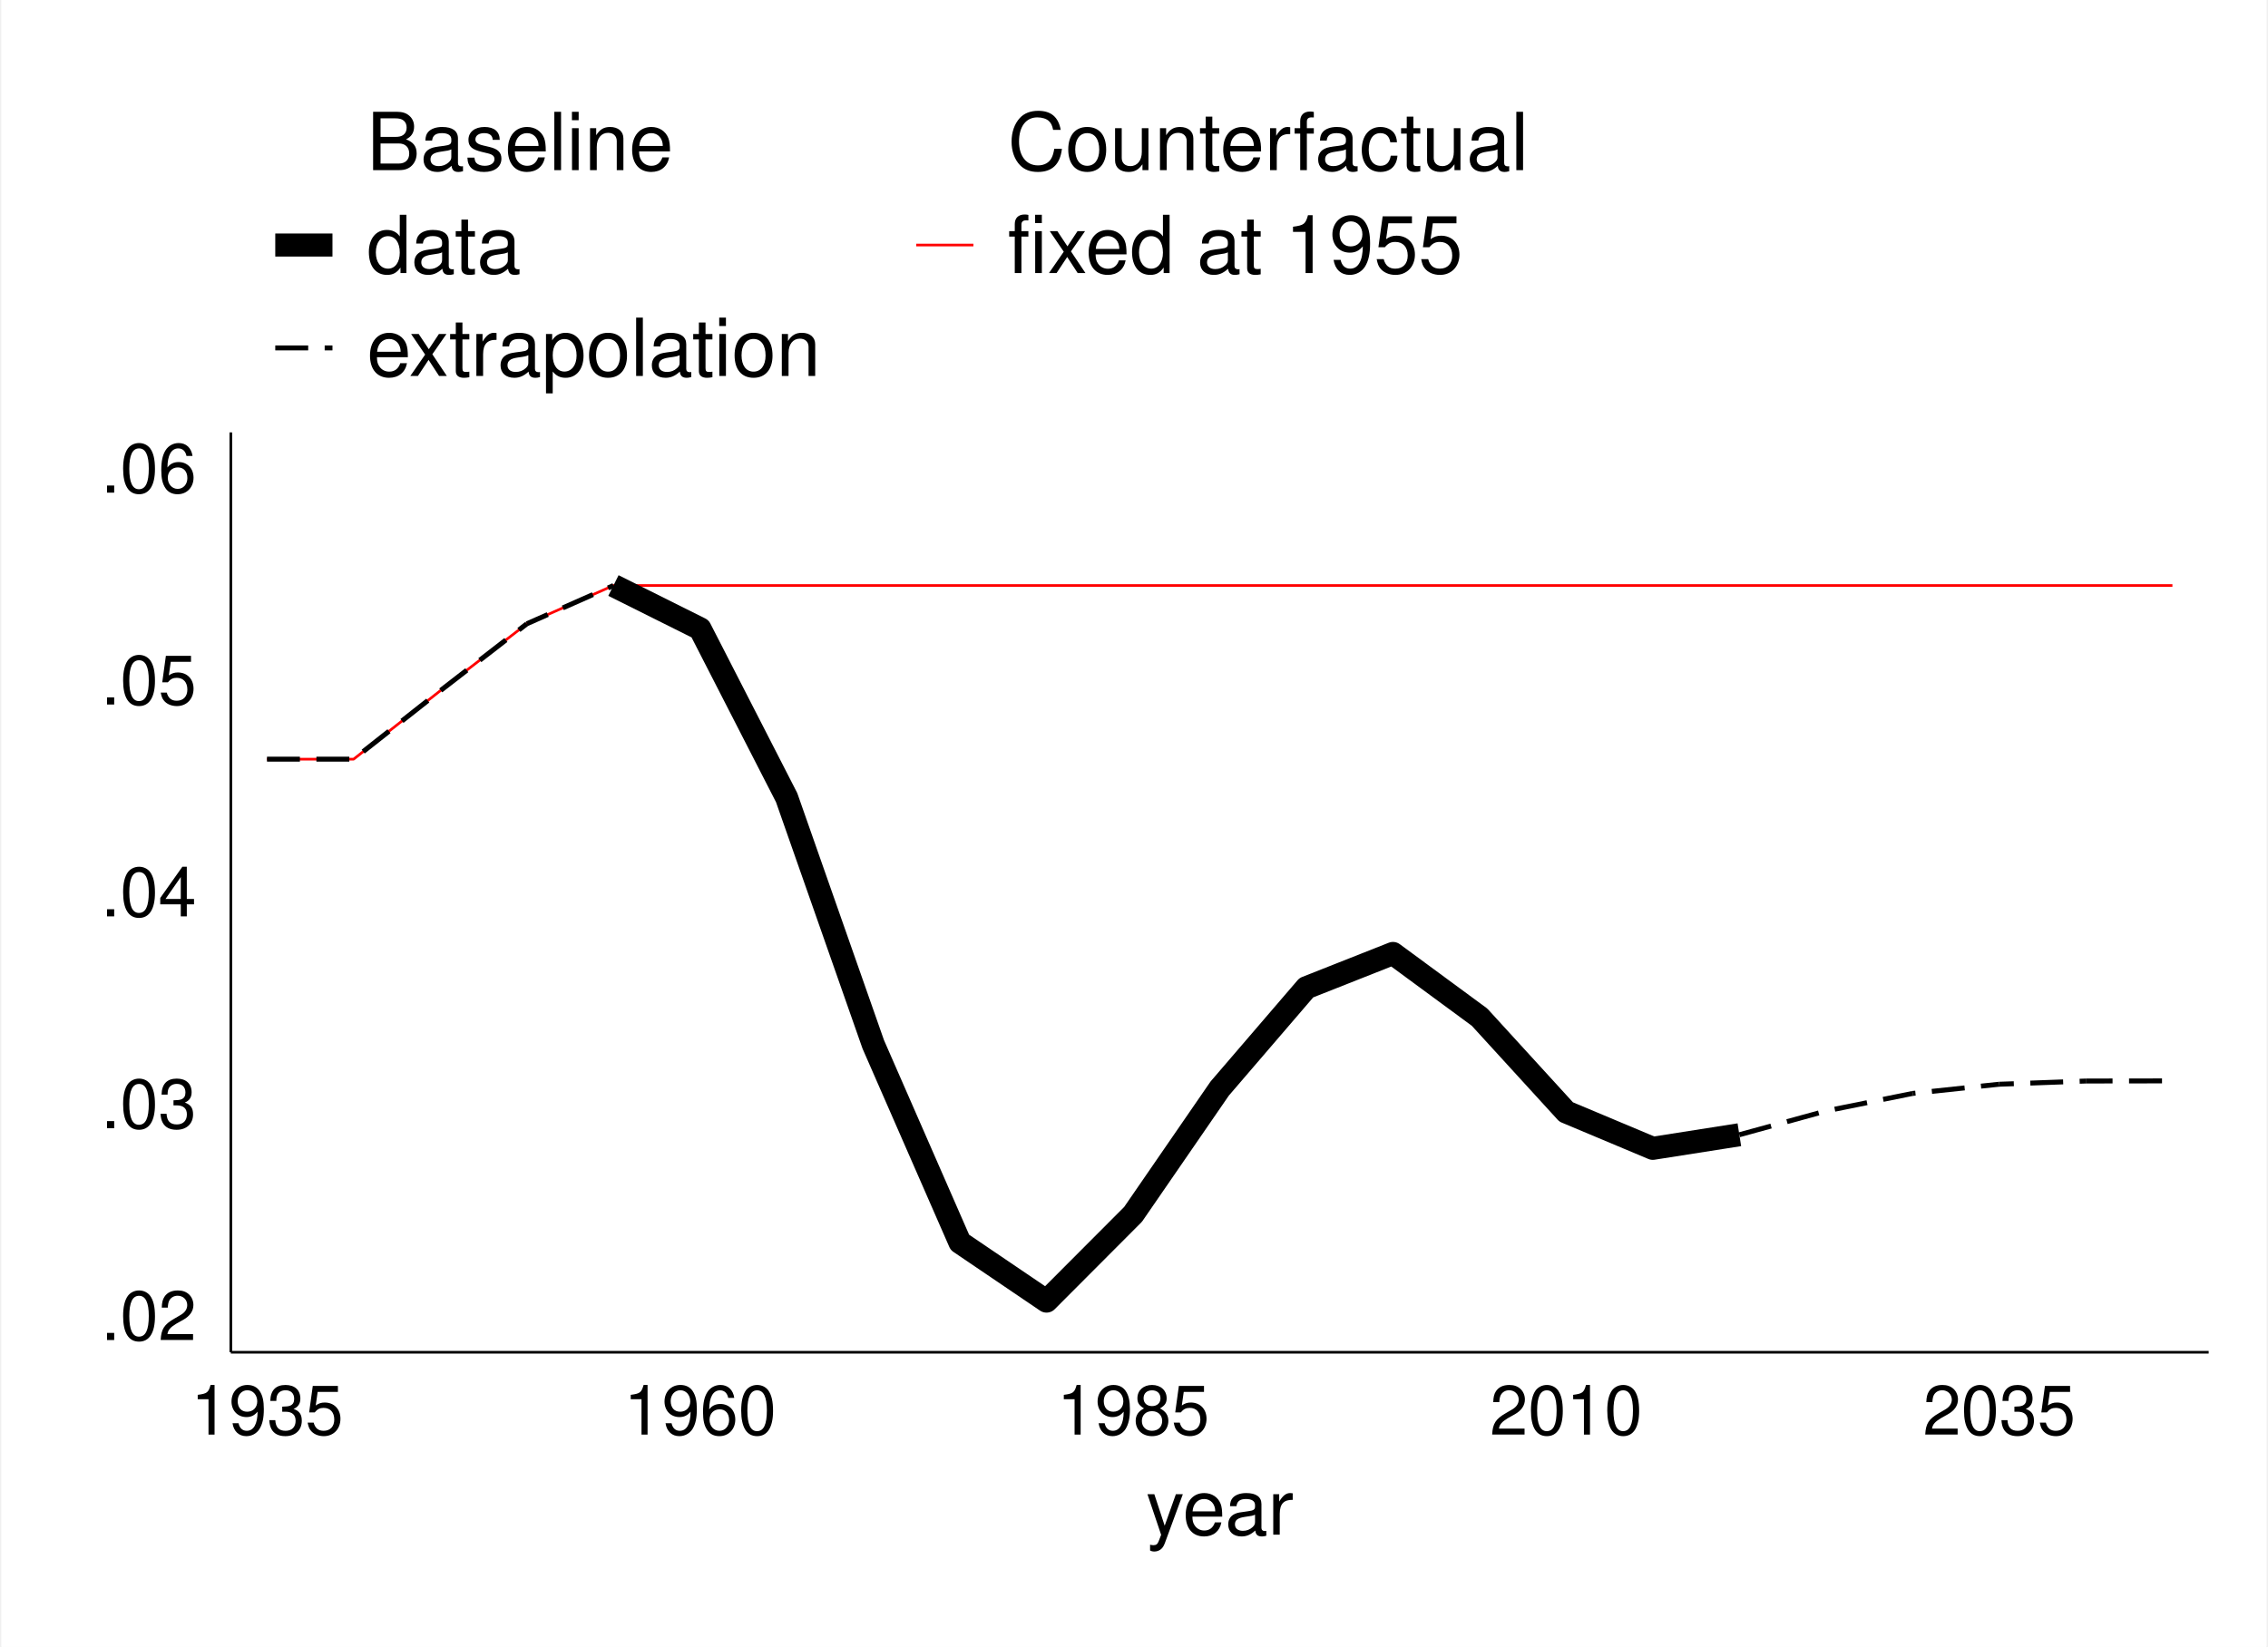
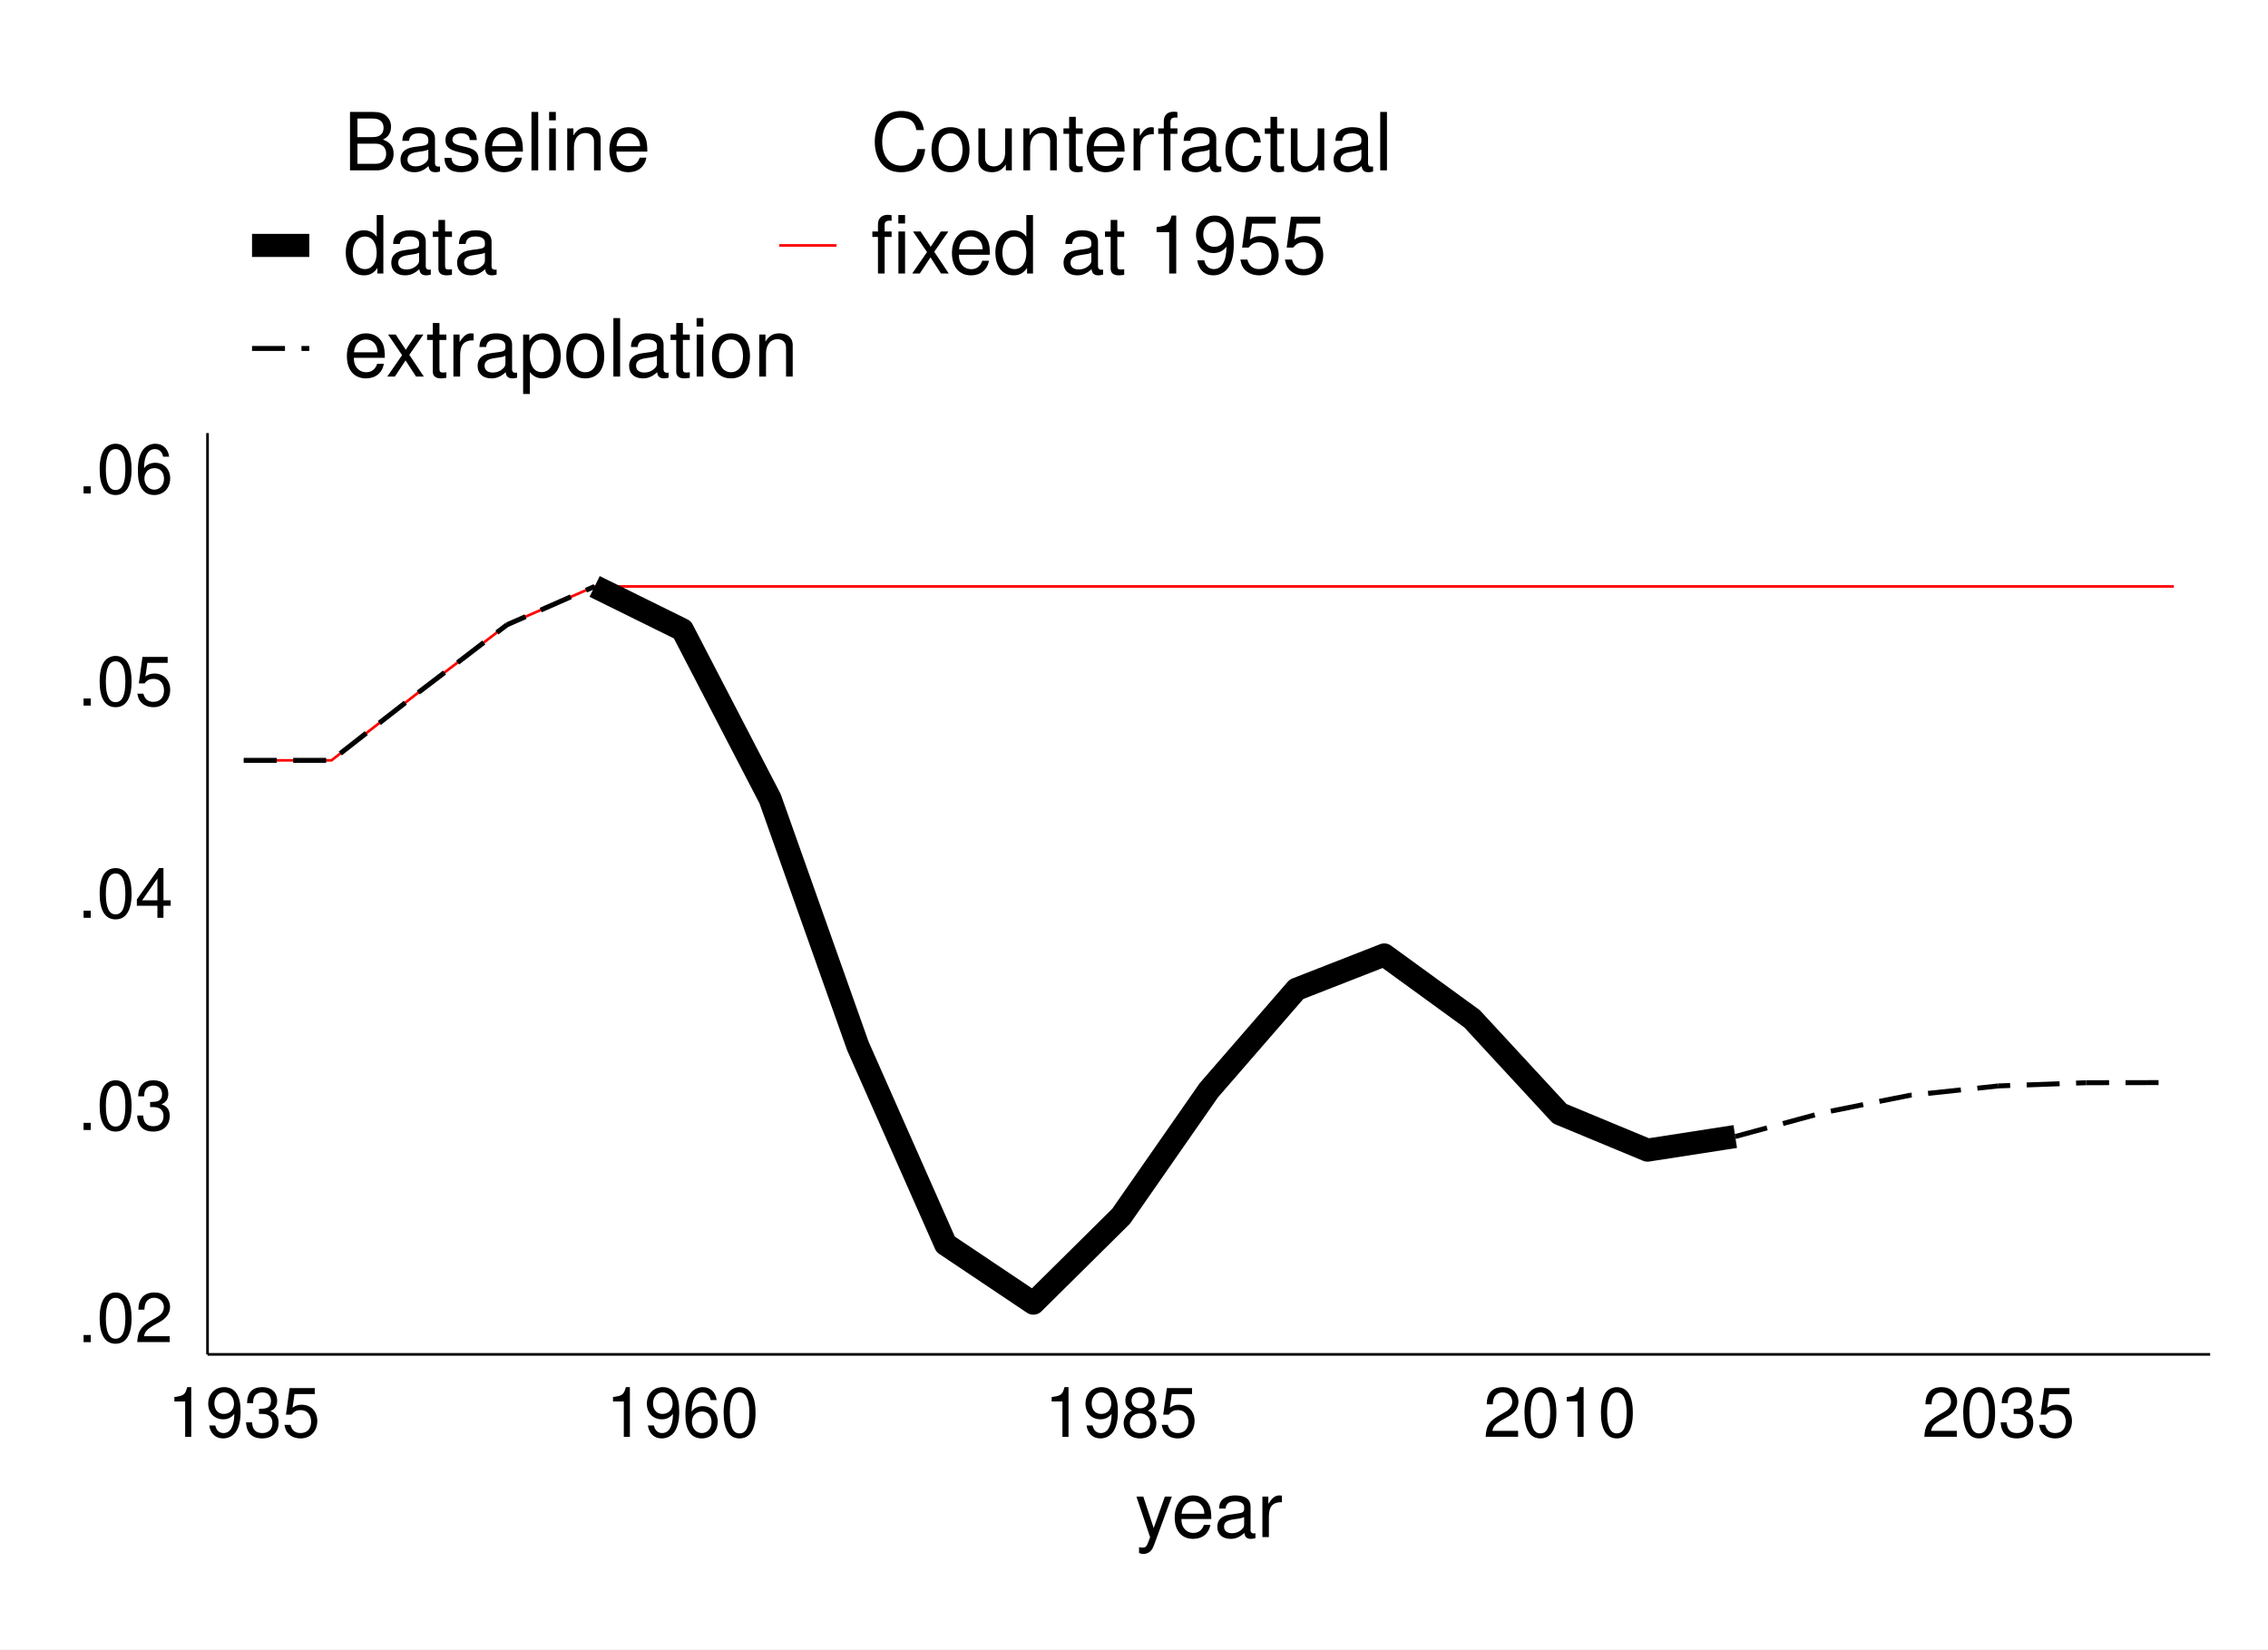
- <svg xmlns="http://www.w3.org/2000/svg" version="1.1" width="3.58in" height="2.60in" viewBox="0 0 2574 1872">
+ <svg xmlns="http://www.w3.org/2000/svg" version="1.1" width="3.575in" height="2.600in" viewBox="0 0 2574 1872">
  <rect x="0" y="0" width="2574" height="1872" style="fill:#FFFFFF;stroke:none" />
  <rect x="0.00" y="0.00" width="2573.92" height="1872.00" style="fill:#FFFFFF" />
  <rect x="1.50" y="1.50" width="2570.92" height="1869.00" style="fill:none;stroke:#FFFFFF;stroke-width:3.00" />
-   <rect x="260.54" y="491.57" width="2247.83" height="1045.72" style="fill:#FFFFFF" />
-   <rect x="262.04" y="493.07" width="2244.83" height="1042.72" style="fill:none;stroke:#FFFFFF;stroke-width:3.00" />
-   <path d=" M301.64 863.04 L400.10 863.04 L498.55 785.26 L596.93 709.16 L695.38 665.64 L793.84 665.64 L892.21 665.64 L990.67 665.64 L1089.12 665.64 L1187.58 665.64 L1285.95 665.64 L1384.41 665.64 L1482.87 665.64 L1581.32 665.64 L1679.70 665.64 L1778.15 665.64 L1876.61 665.64 L1974.98 665.64 L2073.44 665.64 L2171.89 665.64 L2270.35 665.64 L2368.72 665.64 L2467.18 665.64" stroke-linejoin="round" style="fill:none;stroke:#FF0000;stroke-width:3.00" />
-   <path d=" M695.38 665.64 L793.84 714.79 L892.21 906.72 L990.67 1187.29 L1089.12 1412.37 L1187.58 1479.13 L1285.95 1380.51 L1384.41 1237.49 L1482.87 1122.86 L1581.32 1083.93 L1679.70 1156.33 L1778.15 1264.11 L1876.61 1305.46 L1974.98 1290.02" stroke-linejoin="round" style="fill:none;stroke:#000000;stroke-width:26.21" />
-   <line x1="301.64" y1="863.04" x2="339.04" y2="863.04" style="stroke:#000000;stroke-width:5.62" />
-   <line x1="357.79" y1="863.04" x2="395.19" y2="863.04" style="stroke:#000000;stroke-width:5.62" />
-   <line x1="410.96" y1="854.43" x2="440.31" y2="831.27" style="stroke:#000000;stroke-width:5.62" />
-   <line x1="455.03" y1="819.60" x2="484.39" y2="796.44" style="stroke:#000000;stroke-width:5.62" />
-   <line x1="499.11" y1="784.85" x2="528.72" y2="761.93" style="stroke:#000000;stroke-width:5.62" />
-   <line x1="543.52" y1="750.51" x2="573.12" y2="727.58" style="stroke:#000000;stroke-width:5.62" />
-   <line x1="587.92" y1="716.16" x2="596.93" y2="709.16" style="stroke:#000000;stroke-width:5.62" />
-   <line x1="596.93" y1="709.16" x2="620.74" y2="698.62" style="stroke:#000000;stroke-width:5.62" />
-   <line x1="637.87" y1="691.06" x2="672.06" y2="675.94" style="stroke:#000000;stroke-width:5.62" />
-   <line x1="689.27" y1="668.38" x2="695.38" y2="665.64" style="stroke:#000000;stroke-width:5.62" />
+   <rect x="235.52" y="491.57" width="2272.84" height="1045.72" style="fill:#FFFFFF" />
+   <rect x="237.02" y="493.07" width="2269.84" height="1042.72" style="fill:none;stroke:#FFFFFF;stroke-opacity:0.00;stroke-width:3.00" />
+   <path d=" M276.62 863.04 L376.21 863.04 L475.79 785.26 L575.37 709.16 L674.87 665.64 L774.45 665.64 L874.03 665.64 L973.62 665.64 L1073.20 665.64 L1172.78 665.64 L1272.36 665.64 L1371.94 665.64 L1471.44 665.64 L1571.02 665.64 L1670.61 665.64 L1770.19 665.64 L1869.77 665.64 L1969.35 665.64 L2068.93 665.64 L2168.43 665.64 L2268.02 665.64 L2367.60 665.64 L2467.18 665.64" stroke-linejoin="round" style="fill:none;stroke:#FF0000;stroke-width:3.00" />
+   <path d=" M674.87 665.64 L774.45 714.79 L874.03 906.72 L973.62 1187.29 L1073.20 1412.37 L1172.78 1479.13 L1272.36 1380.51 L1371.94 1237.49 L1471.44 1122.86 L1571.02 1083.93 L1670.61 1156.33 L1770.19 1264.11 L1869.77 1305.46 L1969.35 1290.02" stroke-linejoin="round" style="fill:none;stroke:#000000;stroke-width:26.21" />
+   <line x1="276.62" y1="863.04" x2="314.03" y2="863.04" style="stroke:#000000;stroke-width:5.62" />
+   <line x1="332.77" y1="863.04" x2="370.17" y2="863.04" style="stroke:#000000;stroke-width:5.62" />
+   <line x1="386.18" y1="855.24" x2="415.70" y2="832.15" style="stroke:#000000;stroke-width:5.62" />
+   <line x1="430.50" y1="820.65" x2="460.02" y2="797.64" style="stroke:#000000;stroke-width:5.62" />
+   <line x1="474.74" y1="786.06" x2="475.79" y2="785.26" style="stroke:#000000;stroke-width:5.62" />
+   <line x1="475.79" y1="785.26" x2="504.50" y2="763.38" style="stroke:#000000;stroke-width:5.62" />
+   <line x1="519.38" y1="752.03" x2="549.07" y2="729.27" style="stroke:#000000;stroke-width:5.62" />
+   <line x1="563.95" y1="717.93" x2="575.37" y2="709.16" style="stroke:#000000;stroke-width:5.62" />
+   <line x1="575.37" y1="709.16" x2="596.52" y2="699.91" style="stroke:#000000;stroke-width:5.62" />
+   <line x1="613.66" y1="692.43" x2="647.92" y2="677.39" style="stroke:#000000;stroke-width:5.62" />
+   <line x1="665.06" y1="669.90" x2="674.87" y2="665.64" style="stroke:#000000;stroke-width:5.62" />
  <path d="" stroke-linejoin="round" style="fill:none;stroke:#000000;stroke-width:5.62" />
-   <line x1="1974.98" y1="1290.02" x2="2011.02" y2="1280.12" style="stroke:#000000;stroke-width:5.62" />
-   <line x1="2029.12" y1="1275.14" x2="2065.15" y2="1265.24" style="stroke:#000000;stroke-width:5.62" />
-   <line x1="2083.41" y1="1260.98" x2="2120.09" y2="1253.58" style="stroke:#000000;stroke-width:5.62" />
-   <line x1="2138.43" y1="1249.80" x2="2171.89" y2="1243.04" style="stroke:#000000;stroke-width:5.62" />
-   <line x1="2171.89" y1="1243.04" x2="2175.11" y2="1242.72" style="stroke:#000000;stroke-width:5.62" />
-   <line x1="2193.77" y1="1240.71" x2="2231.01" y2="1236.77" style="stroke:#000000;stroke-width:5.62" />
-   <line x1="2249.60" y1="1234.75" x2="2270.35" y2="1232.58" style="stroke:#000000;stroke-width:5.62" />
-   <line x1="2270.35" y1="1232.58" x2="2286.92" y2="1232.02" style="stroke:#000000;stroke-width:5.62" />
-   <line x1="2305.66" y1="1231.30" x2="2342.98" y2="1229.93" style="stroke:#000000;stroke-width:5.62" />
-   <line x1="2361.73" y1="1229.20" x2="2368.72" y2="1228.96" style="stroke:#000000;stroke-width:5.62" />
-   <line x1="2368.72" y1="1228.96" x2="2399.13" y2="1228.88" style="stroke:#000000;stroke-width:5.62" />
-   <line x1="2417.87" y1="1228.88" x2="2455.35" y2="1228.80" style="stroke:#000000;stroke-width:5.62" />
+   <line x1="1969.35" y1="1290.02" x2="2005.47" y2="1280.20" style="stroke:#000000;stroke-width:5.62" />
+   <line x1="2023.49" y1="1275.30" x2="2059.60" y2="1265.48" style="stroke:#000000;stroke-width:5.62" />
+   <line x1="2077.86" y1="1261.22" x2="2114.54" y2="1253.82" style="stroke:#000000;stroke-width:5.62" />
+   <line x1="2132.96" y1="1250.12" x2="2168.43" y2="1243.04" style="stroke:#000000;stroke-width:5.62" />
+   <line x1="2168.43" y1="1243.04" x2="2169.64" y2="1242.96" style="stroke:#000000;stroke-width:5.62" />
+   <line x1="2188.22" y1="1241.03" x2="2225.46" y2="1237.09" style="stroke:#000000;stroke-width:5.62" />
+   <line x1="2244.13" y1="1235.16" x2="2268.02" y2="1232.58" style="stroke:#000000;stroke-width:5.62" />
+   <line x1="2268.02" y1="1232.58" x2="2281.37" y2="1232.10" style="stroke:#000000;stroke-width:5.62" />
+   <line x1="2300.11" y1="1231.46" x2="2337.51" y2="1230.09" style="stroke:#000000;stroke-width:5.62" />
+   <line x1="2356.18" y1="1229.36" x2="2367.60" y2="1228.96" style="stroke:#000000;stroke-width:5.62" />
+   <line x1="2367.60" y1="1228.96" x2="2393.66" y2="1228.88" style="stroke:#000000;stroke-width:5.62" />
+   <line x1="2412.32" y1="1228.88" x2="2449.80" y2="1228.80" style="stroke:#000000;stroke-width:5.62" />
  <path d="" stroke-linejoin="round" style="fill:none;stroke:#000000;stroke-width:5.62" />
-   <line x1="260.54" y1="1537.29" x2="260.54" y2="491.57" style="stroke:#000000;stroke-width:3.00" />
-   <text x="221.52" y="1523.43" style="font-family:'Helvetica';font-size:78.02px;fill:#000000" text-anchor="end">.02</text>
-   <text x="221.52" y="1282.60" style="font-family:'Helvetica';font-size:78.02px;fill:#000000" text-anchor="end">.03</text>
-   <text x="221.52" y="1041.76" style="font-family:'Helvetica';font-size:78.02px;fill:#000000" text-anchor="end">.04</text>
-   <text x="221.52" y="800.92" style="font-family:'Helvetica';font-size:78.02px;fill:#000000" text-anchor="end">.05</text>
-   <text x="221.52" y="560.08" style="font-family:'Helvetica';font-size:78.02px;fill:#000000" text-anchor="end">.06</text>
-   <line x1="260.54" y1="1537.29" x2="2508.36" y2="1537.29" style="stroke:#000000;stroke-width:3.00" />
-   <text x="301.72" y="1630.88" style="font-family:'Helvetica';font-size:78.02px;fill:#000000" text-anchor="middle">1935</text>
-   <text x="793.84" y="1630.88" style="font-family:'Helvetica';font-size:78.02px;fill:#000000" text-anchor="middle">1960</text>
-   <text x="1286.03" y="1630.88" style="font-family:'Helvetica';font-size:78.02px;fill:#000000" text-anchor="middle">1985</text>
-   <text x="1778.15" y="1630.88" style="font-family:'Helvetica';font-size:78.02px;fill:#000000" text-anchor="middle">2010</text>
-   <text x="2270.35" y="1630.88" style="font-family:'Helvetica';font-size:78.02px;fill:#000000" text-anchor="middle">2035</text>
-   <text x="1384.49" y="1744.68" style="font-family:'Helvetica';font-size:87.76px;fill:#000000" text-anchor="middle">year</text>
-   <rect x="282.98" y="88.00" width="1499.03" height="381.12" style="fill:#FFFFFF" />
-   <rect x="284.48" y="89.50" width="1496.03" height="378.12" style="fill:none;stroke:#FFFFFF;stroke-width:3.00" />
-   <text x="415.06" y="193.39" style="font-family:'Helvetica';font-size:90.97px;fill:#000000">Baseline</text>
-   <text x="1143.50" y="193.39" style="font-family:'Helvetica';font-size:90.97px;fill:#000000">Counterfactual</text>
-   <text x="415.06" y="310.43" style="font-family:'Helvetica';font-size:90.97px;fill:#000000">data</text>
-   <text x="1143.50" y="310.43" style="font-family:'Helvetica';font-size:90.97px;fill:#000000">fixed at 1955</text>
-   <text x="415.06" y="427.39" style="font-family:'Helvetica';font-size:90.97px;fill:#000000">extrapolation</text>
-   <line x1="311.05" y1="278.56" x2="376.05" y2="278.56" style="stroke:#000000;stroke-width:26.21" />
-   <line x1="1039.49" y1="278.56" x2="1104.49" y2="278.56" style="stroke:#FF0000;stroke-width:3.00" />
-   <line x1="311.05" y1="395.52" x2="348.46" y2="395.52" style="stroke:#000000;stroke-width:5.62" />
-   <line x1="367.20" y1="395.52" x2="376.05" y2="395.52" style="stroke:#000000;stroke-width:5.62" />
+   <line x1="235.52" y1="1537.29" x2="235.52" y2="491.57" style="stroke:#000000;stroke-width:3.00" />
+   <text x="196.51" y="1523.43" style="font-family:'Helvetica';font-size:78.02px;fill:#000000" text-anchor="end">.02</text>
+   <text x="196.51" y="1282.60" style="font-family:'Helvetica';font-size:78.02px;fill:#000000" text-anchor="end">.03</text>
+   <text x="196.51" y="1041.76" style="font-family:'Helvetica';font-size:78.02px;fill:#000000" text-anchor="end">.04</text>
+   <text x="196.51" y="800.92" style="font-family:'Helvetica';font-size:78.02px;fill:#000000" text-anchor="end">.05</text>
+   <text x="196.51" y="560.08" style="font-family:'Helvetica';font-size:78.02px;fill:#000000" text-anchor="end">.06</text>
+   <line x1="235.52" y1="1537.29" x2="2508.36" y2="1537.29" style="stroke:#000000;stroke-width:3.00" />
+   <text x="276.71" y="1630.88" style="font-family:'Helvetica';font-size:78.02px;fill:#000000" text-anchor="middle">1935</text>
+   <text x="774.53" y="1630.88" style="font-family:'Helvetica';font-size:78.02px;fill:#000000" text-anchor="middle">1960</text>
+   <text x="1272.36" y="1630.88" style="font-family:'Helvetica';font-size:78.02px;fill:#000000" text-anchor="middle">1985</text>
+   <text x="1770.19" y="1630.88" style="font-family:'Helvetica';font-size:78.02px;fill:#000000" text-anchor="middle">2010</text>
+   <text x="2268.10" y="1630.88" style="font-family:'Helvetica';font-size:78.02px;fill:#000000" text-anchor="middle">2035</text>
+   <text x="1371.94" y="1744.68" style="font-family:'Helvetica';font-size:87.76px;fill:#000000" text-anchor="middle">year</text>
+   <rect x="257.96" y="88.00" width="1215.01" height="381.12" style="fill:#FFFFFF" />
+   <rect x="259.46" y="89.50" width="1212.01" height="378.12" style="fill:none;stroke:#FFFFFF;stroke-opacity:0.00;stroke-width:3.00" />
+   <text x="390.04" y="193.39" style="font-family:'Helvetica';font-size:90.97px;fill:#000000">Baseline</text>
+   <text x="988.42" y="193.39" style="font-family:'Helvetica';font-size:90.97px;fill:#000000">Counterfactual</text>
+   <text x="390.04" y="310.43" style="font-family:'Helvetica';font-size:90.97px;fill:#000000">data</text>
+   <text x="988.42" y="310.43" style="font-family:'Helvetica';font-size:90.97px;fill:#000000">fixed at 1955</text>
+   <text x="390.04" y="427.39" style="font-family:'Helvetica';font-size:90.97px;fill:#000000">extrapolation</text>
+   <line x1="286.04" y1="278.56" x2="351.03" y2="278.56" style="stroke:#000000;stroke-width:26.21" />
+   <line x1="884.41" y1="278.56" x2="949.40" y2="278.56" style="stroke:#FF0000;stroke-width:3.00" />
+   <line x1="286.04" y1="395.52" x2="323.44" y2="395.52" style="stroke:#000000;stroke-width:5.62" />
+   <line x1="342.18" y1="395.52" x2="351.03" y2="395.52" style="stroke:#000000;stroke-width:5.62" />
</svg>
